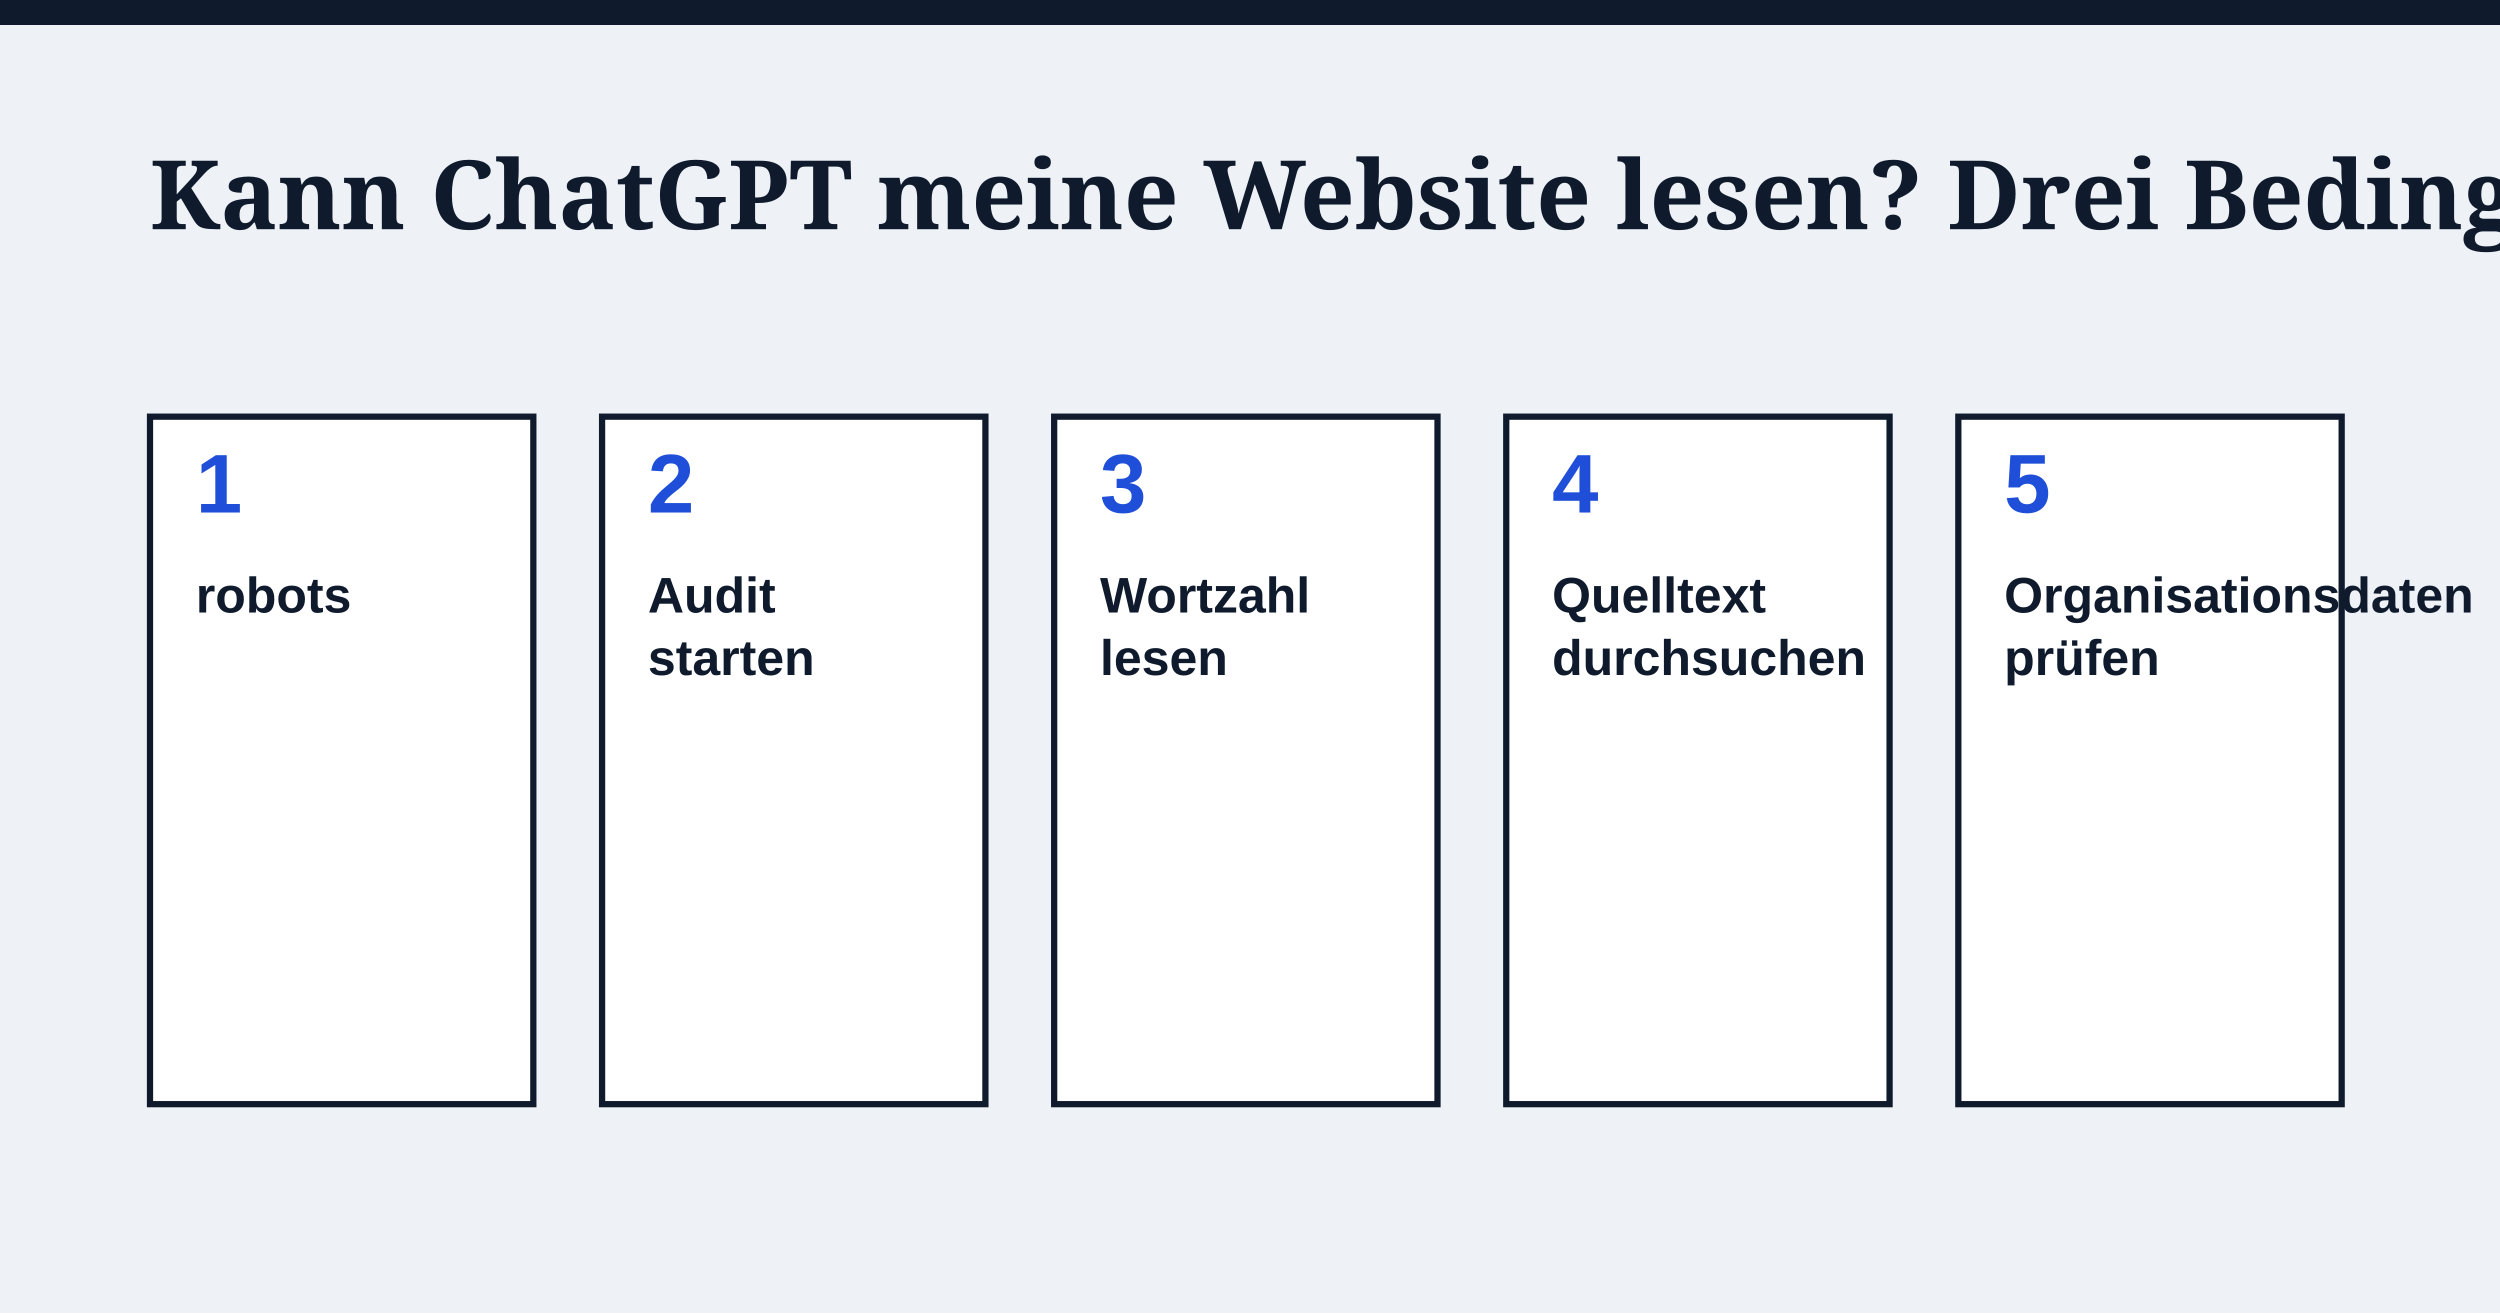
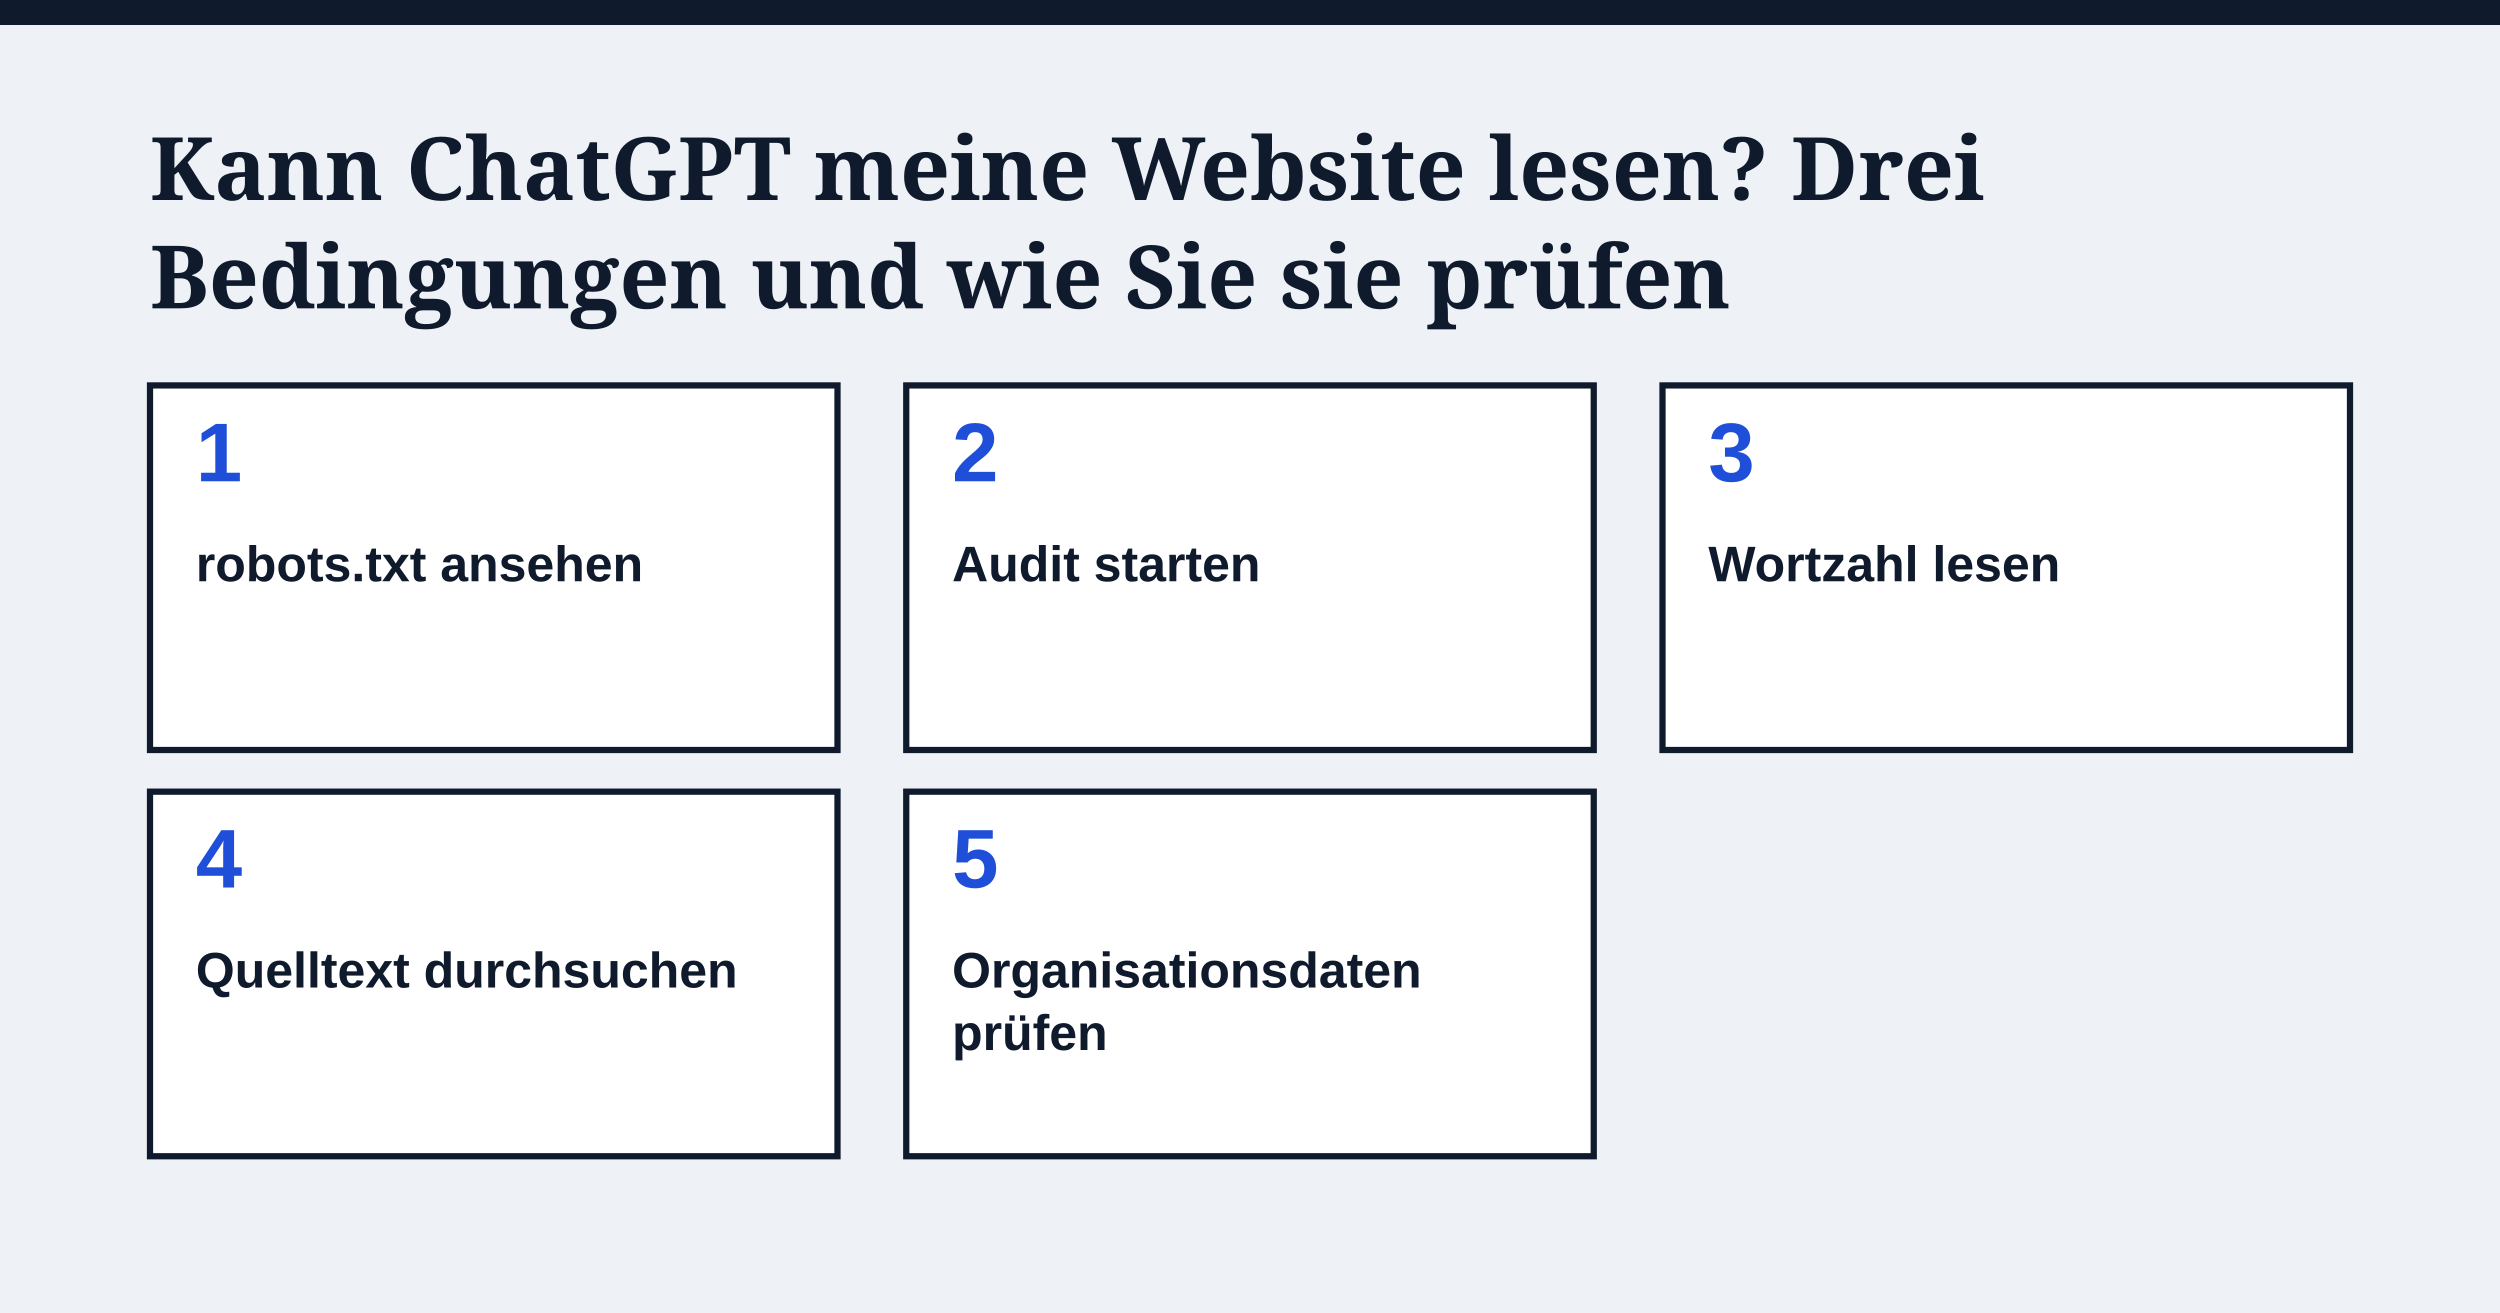
<svg xmlns="http://www.w3.org/2000/svg" viewBox="0 0 1200 630" width="1200" height="630" role="img" aria-labelledby="t d">
  <rect width="1200" height="630" fill="#EEF2F7" />
  <rect width="1200" height="12" fill="#0F1B2D" />
-   <text x="72" y="110" font-family="Georgia,serif" font-size="46" font-weight="600" fill="#0F1B2D">Kann ChatGPT meine Website lesen? Drei Bedingungen und</text>
+   <text x="72" y="96" font-family="Georgia,serif" font-size="42" font-weight="600" fill="#0F1B2D">Kann ChatGPT meine Website lesen? Drei</text>
+   <text x="72" y="148" font-family="Georgia,serif" font-size="42" font-weight="600" fill="#0F1B2D">Bedingungen und wie Sie sie prüfen</text>
  <g font-family="system-ui,Arial,sans-serif" fill="#0F1B2D">
-     <rect x="72" y="200" width="184" height="330" fill="#fff" stroke="#0F1B2D" stroke-width="3" />
-     <text x="94" y="246" font-size="40" font-weight="600" fill="#1F4FD8">1</text>
-     <text x="94" y="294" font-size="24" font-weight="600">robots</text>
-     <rect x="289" y="200" width="184" height="330" fill="#fff" stroke="#0F1B2D" stroke-width="3" />
-     <text x="311" y="246" font-size="40" font-weight="600" fill="#1F4FD8">2</text>
-     <text x="311" y="294" font-size="24" font-weight="600">Audit</text>
-     <text x="311" y="324" font-size="24" font-weight="600">starten</text>
-     <rect x="506" y="200" width="184" height="330" fill="#fff" stroke="#0F1B2D" stroke-width="3" />
-     <text x="528" y="246" font-size="40" font-weight="600" fill="#1F4FD8">3</text>
-     <text x="528" y="294" font-size="24" font-weight="600">Wortzahl</text>
-     <text x="528" y="324" font-size="24" font-weight="600">lesen</text>
-     <rect x="723" y="200" width="184" height="330" fill="#fff" stroke="#0F1B2D" stroke-width="3" />
-     <text x="745" y="246" font-size="40" font-weight="600" fill="#1F4FD8">4</text>
-     <text x="745" y="294" font-size="24" font-weight="600">Quelltext</text>
-     <text x="745" y="324" font-size="24" font-weight="600">durchsuchen</text>
-     <rect x="940" y="200" width="184" height="330" fill="#fff" stroke="#0F1B2D" stroke-width="3" />
-     <text x="962" y="246" font-size="40" font-weight="600" fill="#1F4FD8">5</text>
-     <text x="962" y="294" font-size="24" font-weight="600">Organisationsdaten</text>
-     <text x="962" y="324" font-size="24" font-weight="600">prüfen</text>
+     <rect x="72" y="185" width="330" height="175" fill="#fff" stroke="#0F1B2D" stroke-width="3" />
+     <text x="94" y="231" font-size="40" font-weight="600" fill="#1F4FD8">1</text>
+     <text x="94" y="279" font-size="24" font-weight="600">robots.txt ansehen</text>
+     <rect x="435" y="185" width="330" height="175" fill="#fff" stroke="#0F1B2D" stroke-width="3" />
+     <text x="457" y="231" font-size="40" font-weight="600" fill="#1F4FD8">2</text>
+     <text x="457" y="279" font-size="24" font-weight="600">Audit starten</text>
+     <rect x="798" y="185" width="330" height="175" fill="#fff" stroke="#0F1B2D" stroke-width="3" />
+     <text x="820" y="231" font-size="40" font-weight="600" fill="#1F4FD8">3</text>
+     <text x="820" y="279" font-size="24" font-weight="600">Wortzahl lesen</text>
+     <rect x="72" y="380" width="330" height="175" fill="#fff" stroke="#0F1B2D" stroke-width="3" />
+     <text x="94" y="426" font-size="40" font-weight="600" fill="#1F4FD8">4</text>
+     <text x="94" y="474" font-size="24" font-weight="600">Quelltext durchsuchen</text>
+     <rect x="435" y="380" width="330" height="175" fill="#fff" stroke="#0F1B2D" stroke-width="3" />
+     <text x="457" y="426" font-size="40" font-weight="600" fill="#1F4FD8">5</text>
+     <text x="457" y="474" font-size="24" font-weight="600">Organisationsdaten</text>
+     <text x="457" y="504" font-size="24" font-weight="600">prüfen</text>
  </g>
</svg>
